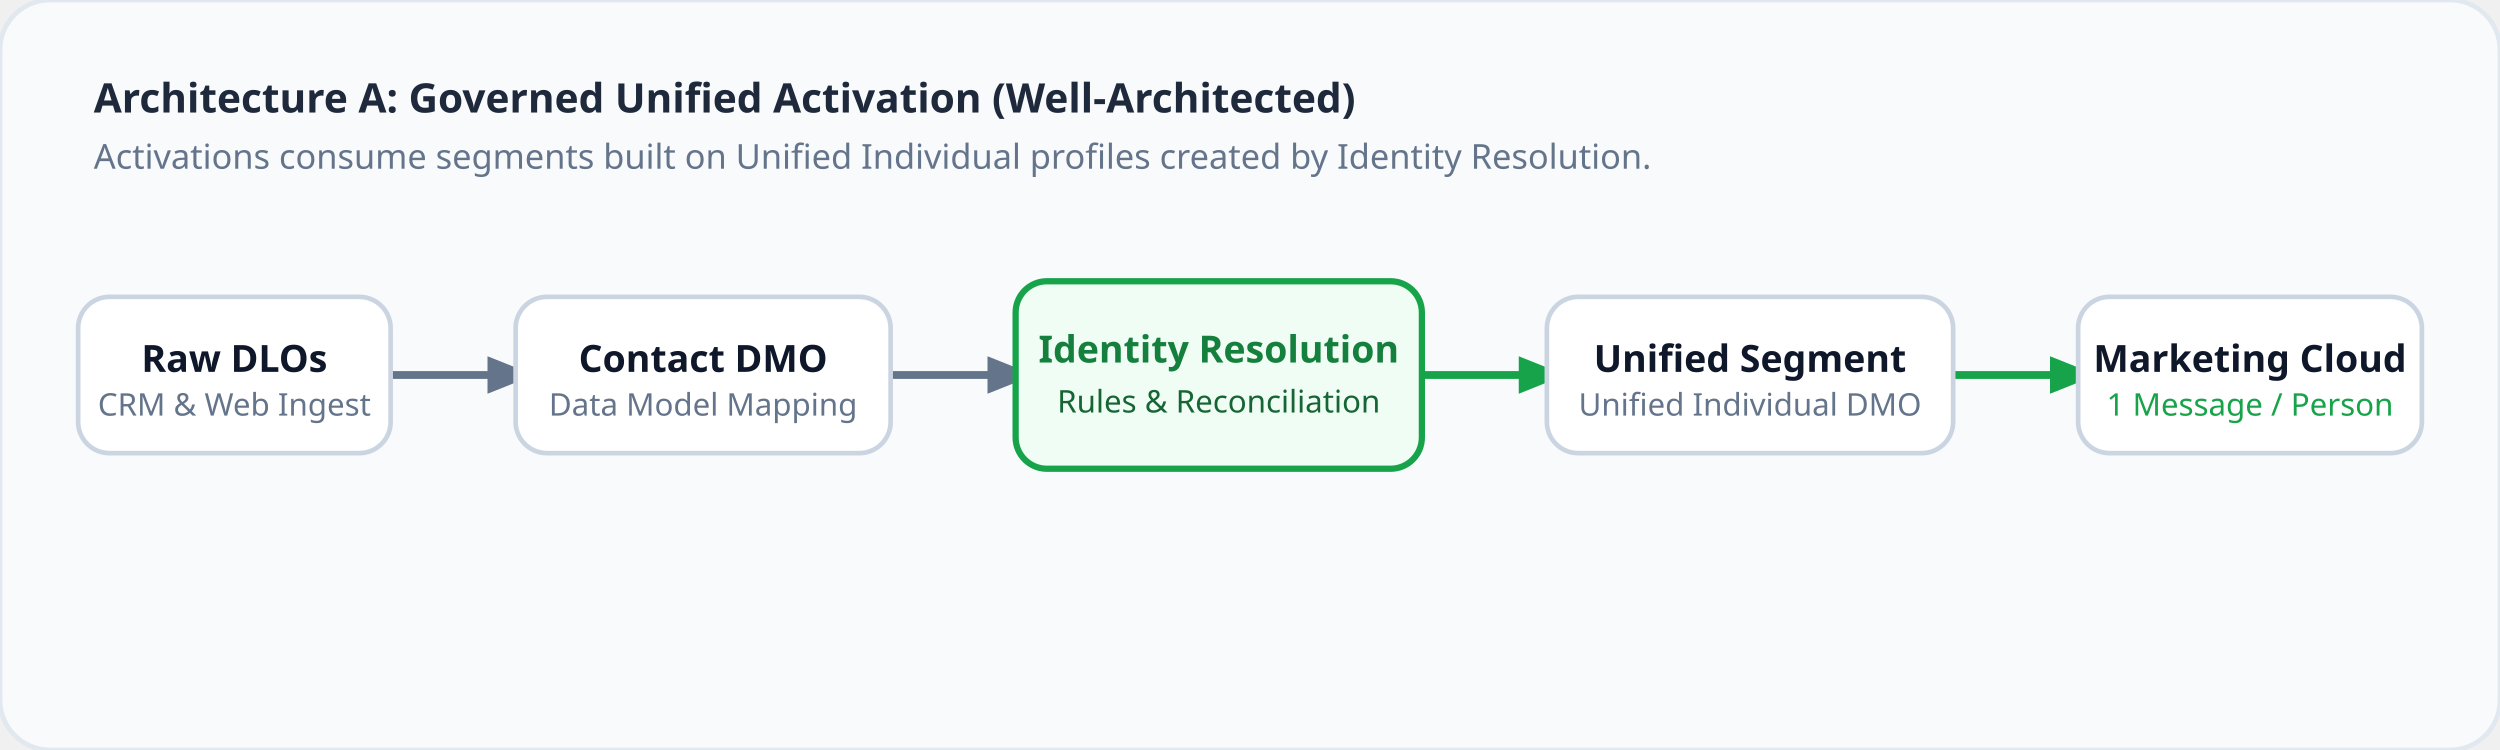
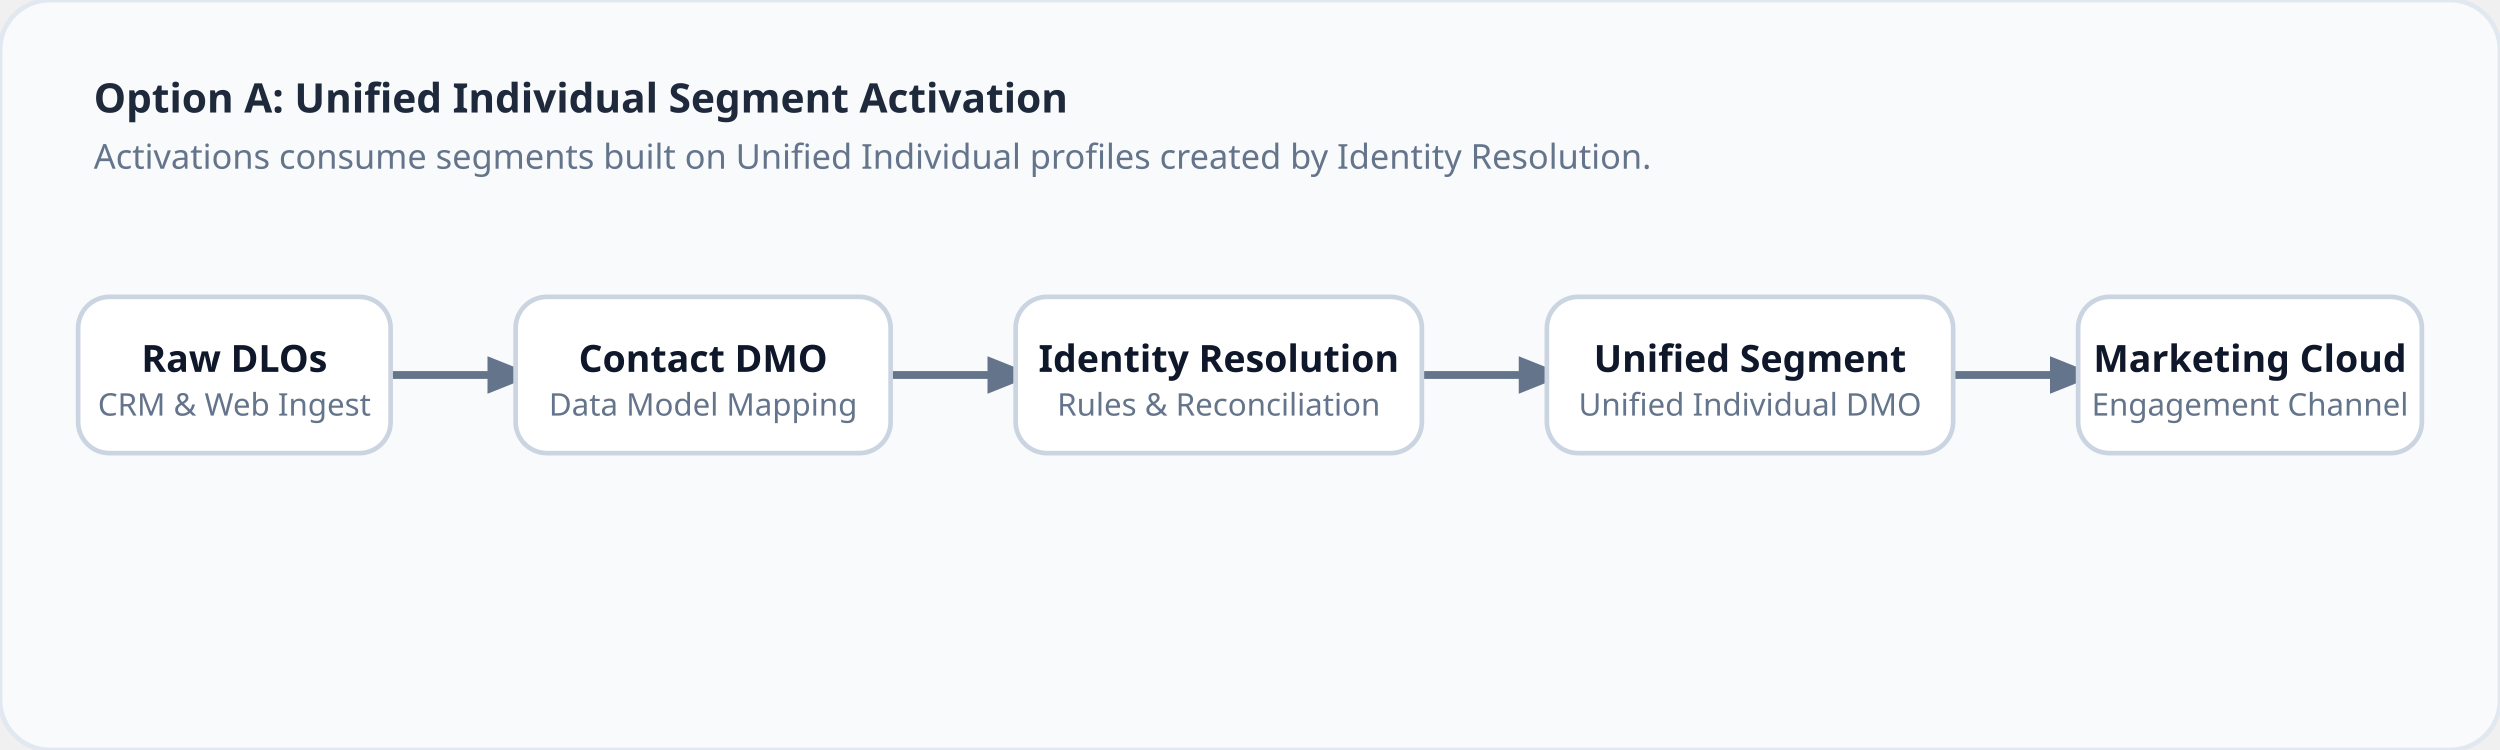
<svg xmlns="http://www.w3.org/2000/svg" viewBox="0 0 800 240" width="100%" height="100%">
  <defs>
    <marker id="arrow" viewBox="0 0 10 10" refX="6" refY="5" markerWidth="6" markerHeight="6" orient="auto-start-reverse">
      <path d="M 0 1 L 10 5 L 0 9 z" fill="#64748b" />
    </marker>
-     <marker id="arrow-green" viewBox="0 0 10 10" refX="6" refY="5" markerWidth="6" markerHeight="6" orient="auto-start-reverse">
-       <path d="M 0 1 L 10 5 L 0 9 z" fill="#16a34a" />
-     </marker>
  </defs>
  <rect width="800" height="240" rx="16" fill="#f8fafc" stroke="#e2e8f0" stroke-width="1.5" />
  <path d="M 125 120 L 165 120" stroke="#64748b" stroke-width="2.5" marker-end="url(#arrow)" fill="none" />
  <path d="M 285 120 L 325 120" stroke="#64748b" stroke-width="2.5" marker-end="url(#arrow)" fill="none" />
-   <path d="M 455 120 L 495 120" stroke="#16a34a" stroke-width="2.5" marker-end="url(#arrow-green)" fill="none" />
-   <path d="M 625 120 L 665 120" stroke="#16a34a" stroke-width="2.5" marker-end="url(#arrow-green)" fill="none" />
+   <path d="M 455 120 L 495 120" stroke="#64748b" stroke-width="2.5" marker-end="url(#arrow)" fill="none" />
+   <path d="M 625 120 L 665 120" stroke="#64748b" stroke-width="2.5" marker-end="url(#arrow)" fill="none" />
  <g transform="translate(25, 95)">
    <rect width="100" height="50" rx="10" fill="#ffffff" stroke="#cbd5e1" stroke-width="1.5" />
    <text x="50" y="24" text-anchor="middle" font-family="system-ui, sans-serif" font-size="12" font-weight="600" fill="#0f172a">Raw DLOs</text>
    <text x="50" y="38" text-anchor="middle" font-family="system-ui, sans-serif" font-size="10" fill="#64748b">CRM &amp; Web Ingest</text>
  </g>
  <g transform="translate(165, 95)">
    <rect width="120" height="50" rx="10" fill="#ffffff" stroke="#cbd5e1" stroke-width="1.5" />
    <text x="60" y="24" text-anchor="middle" font-family="system-ui, sans-serif" font-size="12" font-weight="600" fill="#0f172a">Contact DMO</text>
    <text x="60" y="38" text-anchor="middle" font-family="system-ui, sans-serif" font-size="10" fill="#64748b">Data Model Mapping</text>
  </g>
-   <g transform="translate(325, 90)">
-     <rect width="130" height="60" rx="10" fill="#f0fdf4" stroke="#16a34a" stroke-width="2" />
-     <text x="65" y="26" text-anchor="middle" font-family="system-ui, sans-serif" font-size="12" font-weight="600" fill="#15803d">Identity Resolution</text>
-     <text x="65" y="42" text-anchor="middle" font-family="system-ui, sans-serif" font-size="10" fill="#166534">Rules &amp; Reconciliation</text>
+   <g transform="translate(325, 95)">
+     <rect width="130" height="50" rx="10" fill="#ffffff" stroke="#cbd5e1" stroke-width="1.5" />
+     <text x="65" y="24" text-anchor="middle" font-family="system-ui, sans-serif" font-size="12" font-weight="600" fill="#0f172a">Identity Resolution</text>
+     <text x="65" y="38" text-anchor="middle" font-family="system-ui, sans-serif" font-size="10" fill="#64748b">Rules &amp; Reconciliation</text>
  </g>
  <g transform="translate(495, 95)">
    <rect width="130" height="50" rx="10" fill="#ffffff" stroke="#cbd5e1" stroke-width="1.5" />
    <text x="65" y="24" text-anchor="middle" font-family="system-ui, sans-serif" font-size="12" font-weight="600" fill="#0f172a">Unified Segment</text>
    <text x="65" y="38" text-anchor="middle" font-family="system-ui, sans-serif" font-size="10" fill="#64748b">Unified Individual DMO</text>
  </g>
  <g transform="translate(665, 95)">
    <rect width="110" height="50" rx="10" fill="#ffffff" stroke="#cbd5e1" stroke-width="1.5" />
    <text x="55" y="24" text-anchor="middle" font-family="system-ui, sans-serif" font-size="12" font-weight="600" fill="#0f172a">Marketing Cloud</text>
-     <text x="55" y="38" text-anchor="middle" font-family="system-ui, sans-serif" font-size="10" fill="#16a34a" font-weight="500">1 Message / Person</text>
+     <text x="55" y="38" text-anchor="middle" font-family="system-ui, sans-serif" font-size="10" fill="#64748b">Engagement Channel</text>
  </g>
-   <text x="30" y="36" font-family="system-ui, sans-serif" font-size="13" font-weight="600" fill="#1e293b">Architecture A: Governed Unified Activation (Well-Architected)</text>
+   <text x="30" y="36" font-family="system-ui, sans-serif" font-size="13" font-weight="600" fill="#1e293b">Option A: Unified Individual Segment Activation</text>
  <text x="30" y="54" font-family="system-ui, sans-serif" font-size="11" fill="#64748b">Activations consume segments built on Unified Individual profiles created by Identity Resolution.</text>
</svg>
